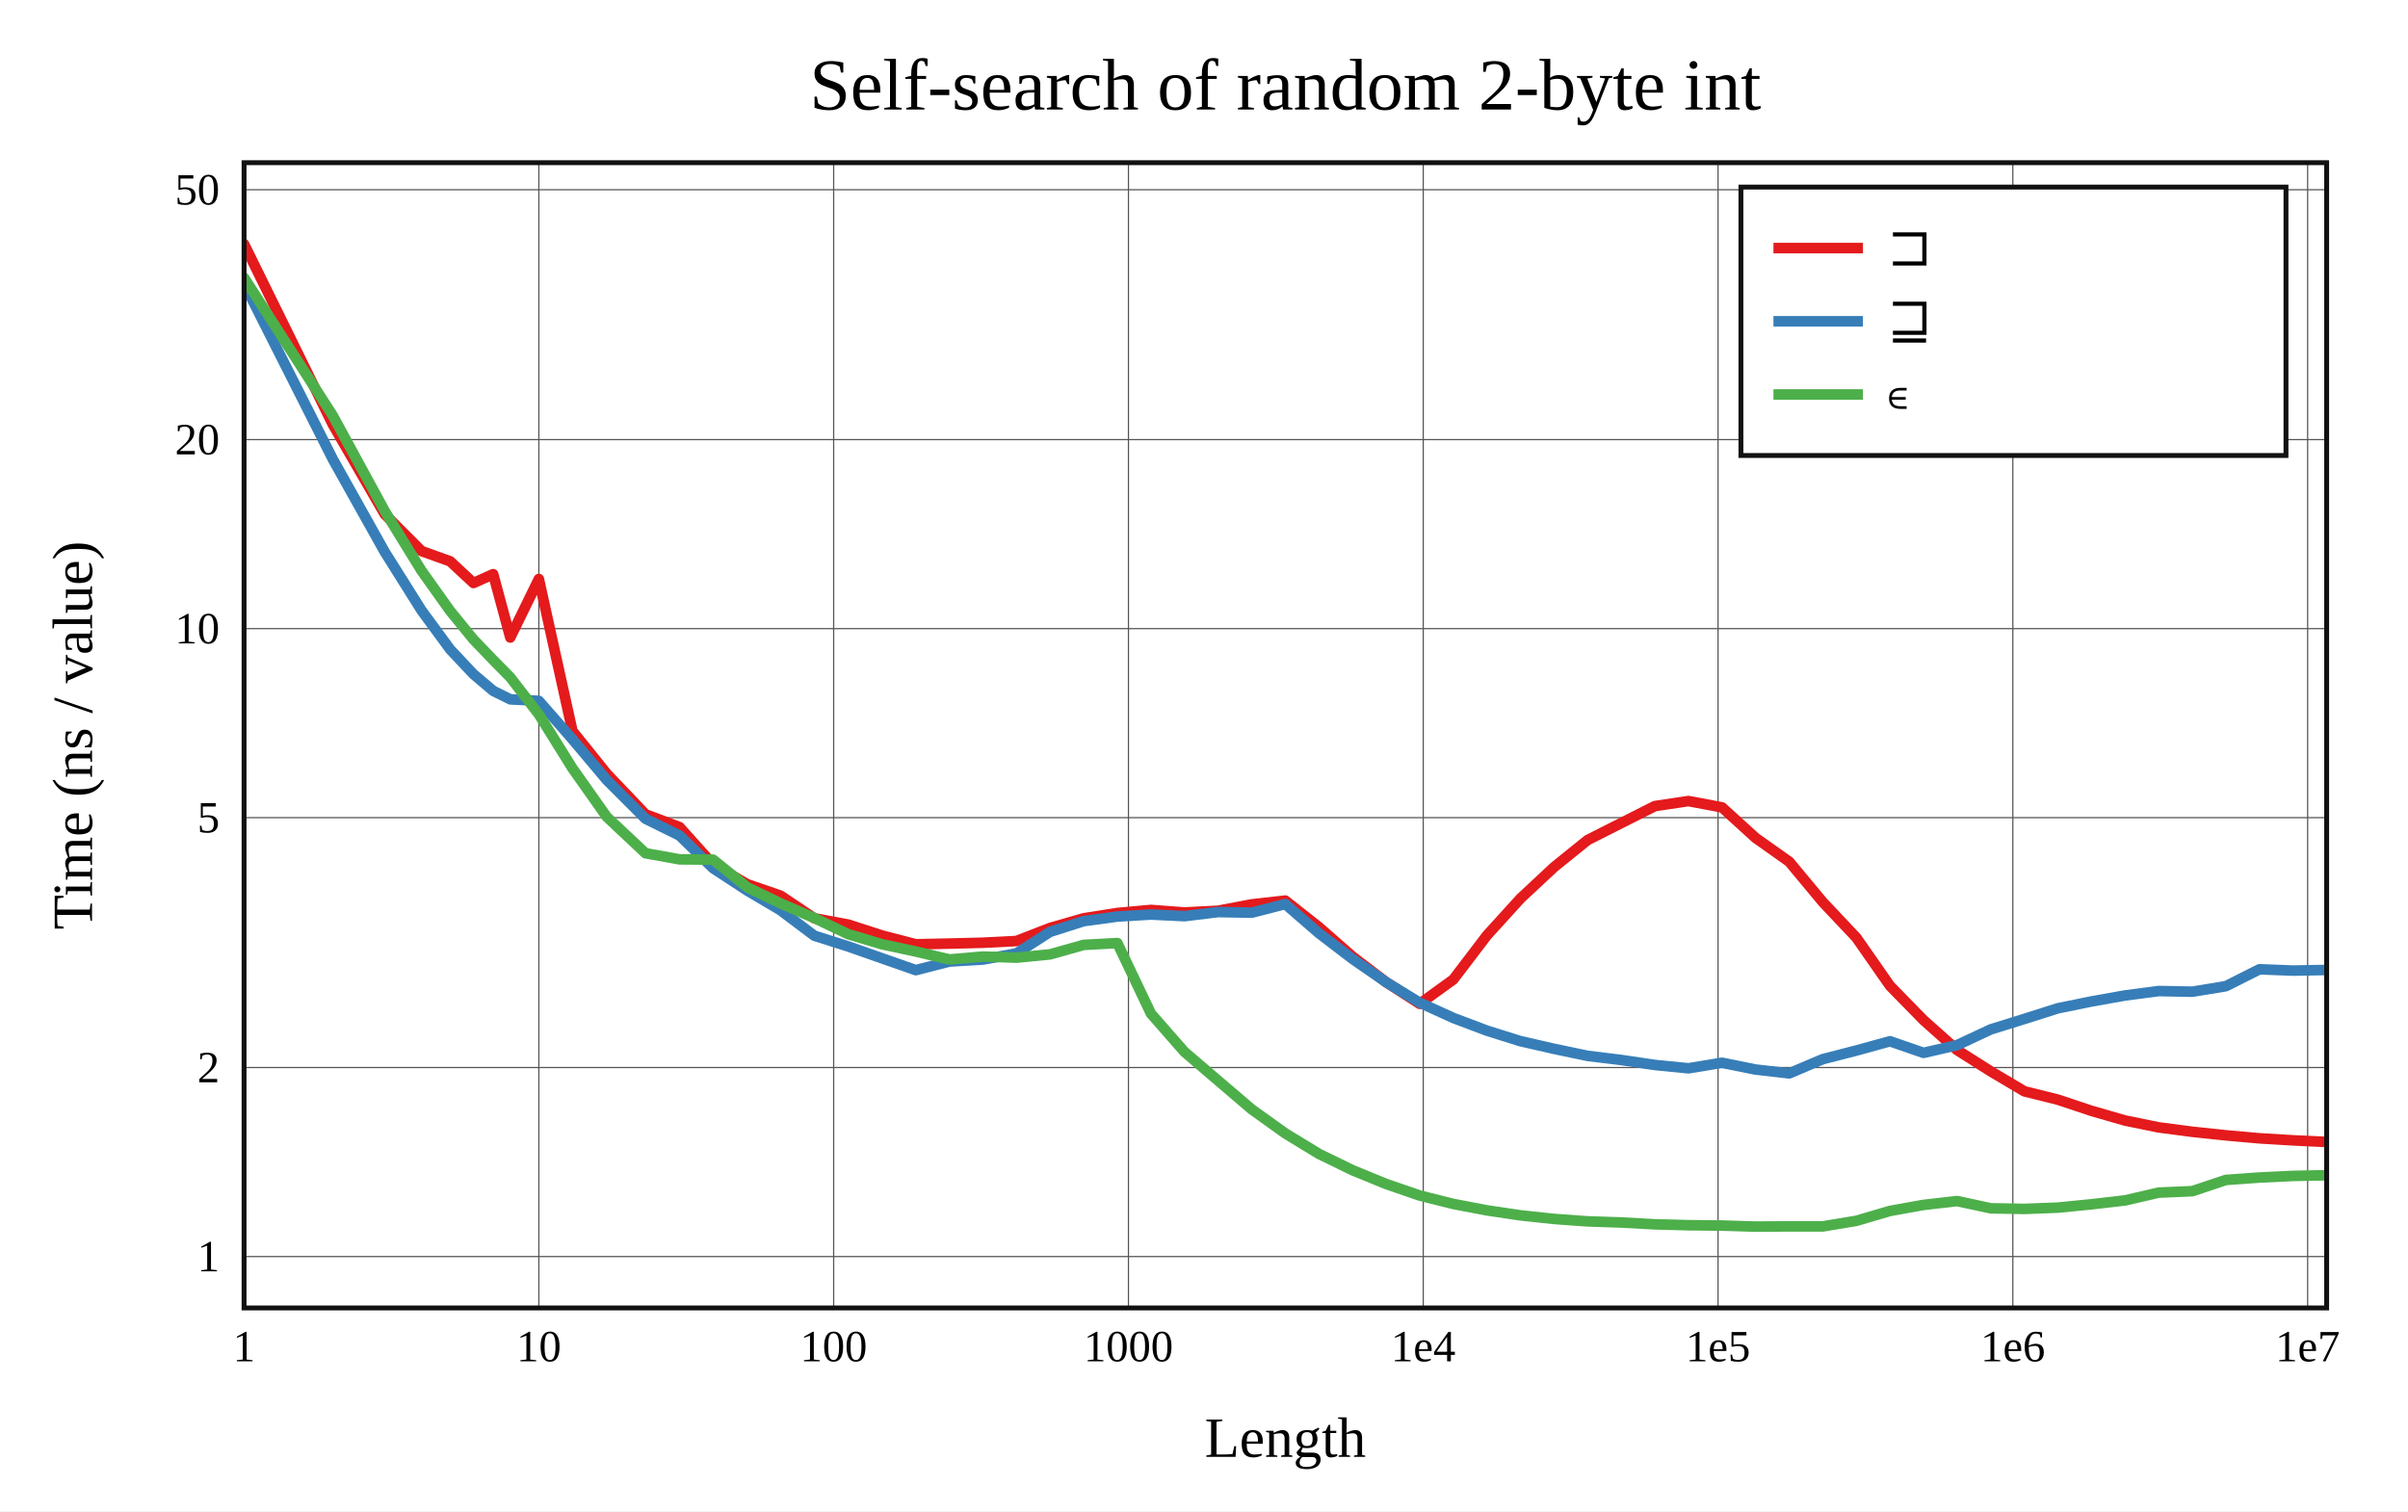
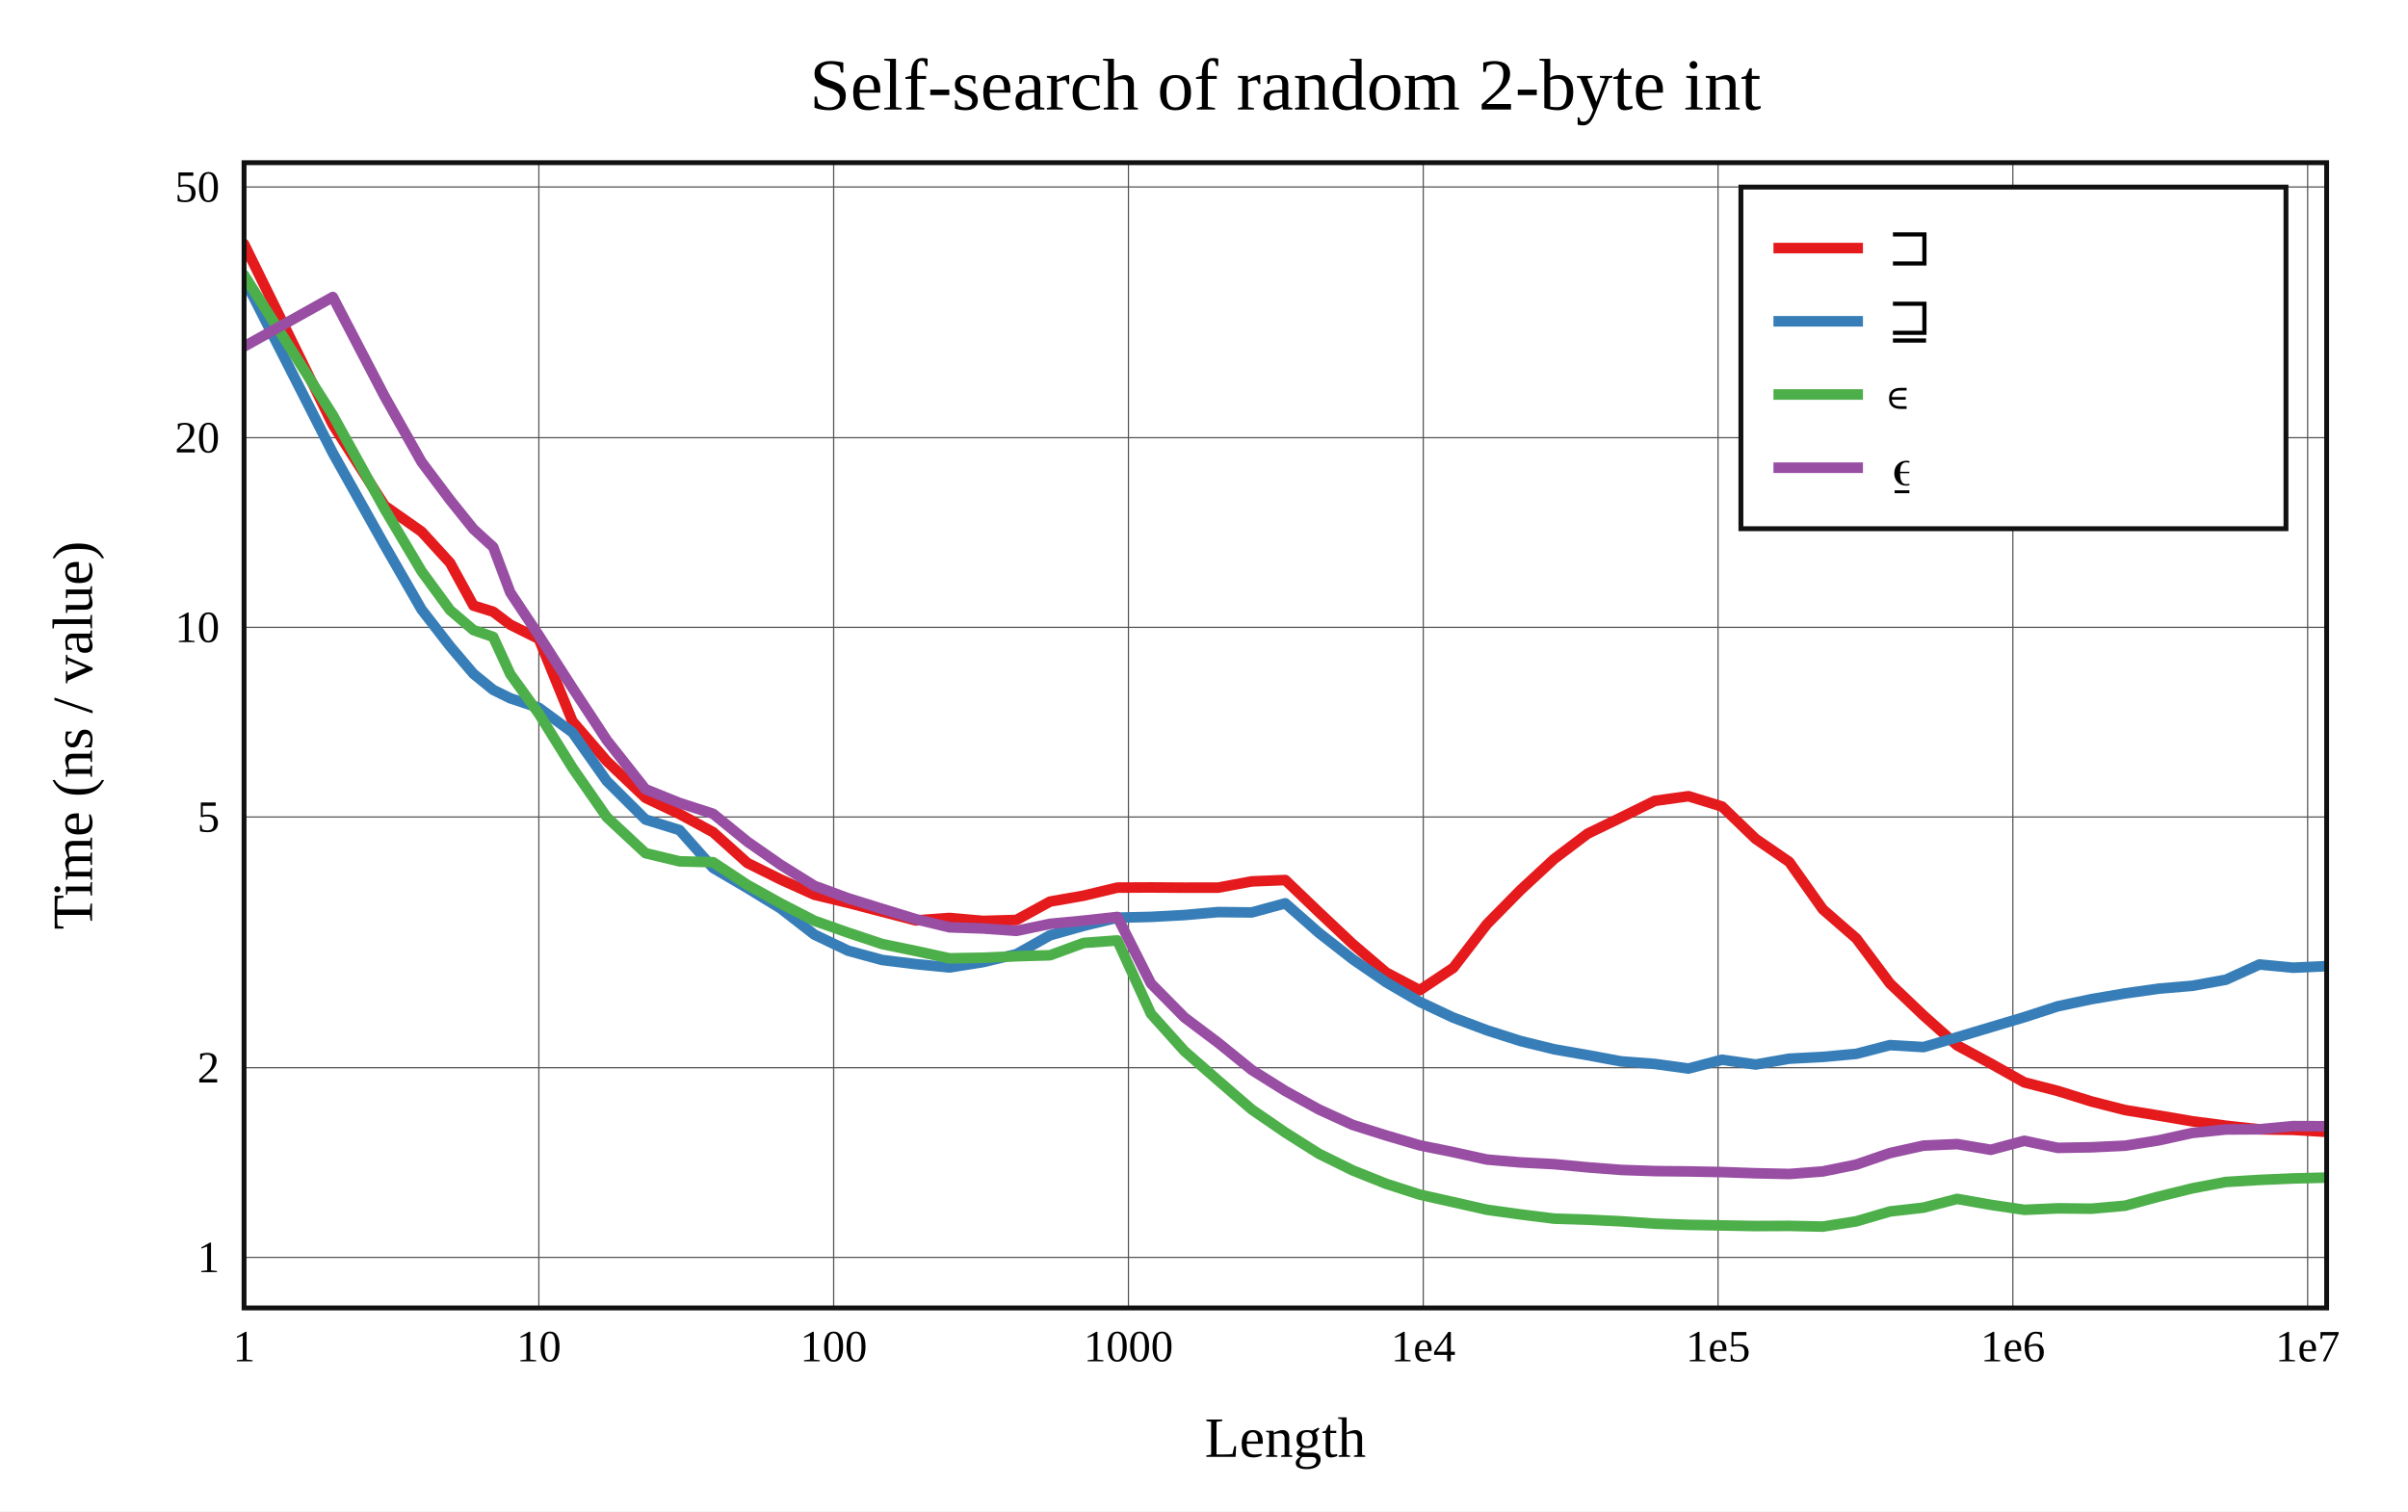
<svg xmlns="http://www.w3.org/2000/svg" viewBox="-60 -40 592 371.6" height="557.4" width="888">
  <g stroke-width="2.6" font-size="14px" text-anchor="middle">
    <defs>
      <clipPath id="clip">
        <rect x="0" y="0" width="512" height="281.6" />
      </clipPath>
    </defs>
    <rect fill="white" x="-60" y="-40" width="592" height="371.6" />
    <text dy="0.33em" font-size="18px" x="256" y="-19">Self-search of random 2-byte int</text>
    <text dy="0.33em" x="256" y="313.6">Length</text>
    <text dy="0.33em" transform="rotate(-90)" x="-140.8" y="-42">Time (ns / value)</text>
    <g stroke-width="0.3" stroke="#555">
      <path d="M72.475 0v281.6" />
      <path d="M144.95 0v281.6" />
      <path d="M217.426 0v281.6" />
      <path d="M289.901 0v281.6" />
      <path d="M362.376 0v281.6" />
      <path d="M434.851 0v281.6" />
      <path d="M507.326 0v281.6" />
-       <path d="M0 268.966h512" />
-       <path d="M0 222.488h512" />
-       <path d="M0 161.048h512" />
-       <path d="M0 114.57h512" />
-       <path d="M0 68.092h512" />
-       <path d="M0 6.652h512" />
+       <path d="M0 269.167h512" />
+       <path d="M0 222.533h512" />
+       <path d="M0 160.886h512" />
+       <path d="M0 114.253h512" />
+       <path d="M0 67.619h512" />
+       <path d="M0 5.972h512" />
    </g>
    <g font-size="11px">
      <text dy="0.33em" x="0" y="291.1">1</text>
      <text dy="0.33em" x="72.475" y="291.1">10</text>
      <text dy="0.33em" x="144.95" y="291.1">100</text>
      <text dy="0.33em" x="217.426" y="291.1">1000</text>
      <text dy="0.33em" x="289.901" y="291.1">1e4</text>
      <text dy="0.33em" x="362.376" y="291.1">1e5</text>
      <text dy="0.33em" x="434.851" y="291.1">1e6</text>
      <text dy="0.33em" x="507.326" y="291.1">1e7</text>
      <g text-anchor="end">
-         <text dy="0.33em" x="-6" y="268.966">1</text>
-         <text dy="0.33em" x="-6" y="222.488">2</text>
-         <text dy="0.33em" x="-6" y="161.048">5</text>
-         <text dy="0.33em" x="-6" y="114.57">10</text>
-         <text dy="0.33em" x="-6" y="68.092">20</text>
-         <text dy="0.33em" x="-6" y="6.652">50</text>
+         <text dy="0.33em" x="-6" y="269.167">1</text>
+         <text dy="0.33em" x="-6" y="222.533">2</text>
+         <text dy="0.33em" x="-6" y="160.886">5</text>
+         <text dy="0.33em" x="-6" y="114.253">10</text>
+         <text dy="0.33em" x="-6" y="67.619">20</text>
+         <text dy="0.33em" x="-6" y="5.972">50</text>
      </g>
    </g>
    <g clip-path="url(#clip)" fill="none" stroke-linecap="round" stroke-linejoin="round">
-       <path stroke="#e41a1c" d="M0 20L21.817 64.373L34.579 86.424L43.634 95.499L50.658 98.013L56.397 103.35L61.249 101.18L65.452 116.752L72.475 102.369L80.733 139.745L89.177 150.249L98.691 160.229L107.055 163.367L115.313 172.568L123.756 177.43L131.872 180.215L140.203 185.788L148.517 187.337L156.862 190.03L165.153 192.186L173.411 192.01L181.659 191.799L189.895 191.379L198.147 188.174L206.423 185.796L214.698 184.493L222.954 183.741L231.22 184.36L239.478 183.938L247.73 182.37L255.991 181.444L264.252 187.959L272.515 195.2L280.77 201.494L289.029 206.823L297.29 200.845L305.548 190.012L313.806 180.919L322.064 173.206L330.322 166.549L338.58 162.375L346.838 158.206L355.097 156.969L363.355 158.519L371.613 166.032L379.871 171.879L388.129 181.808L396.387 190.561L404.645 202.401L412.903 210.839L421.161 218.204L429.419 223.427L437.677 228.334L445.935 230.39L454.194 233.145L462.452 235.522L470.71 237.208L478.968 238.287L487.226 239.162L495.484 239.895L503.742 240.393L512 240.79" />
-       <path stroke="#377eb8" d="M0 29.703L21.817 72.902L34.579 95.696L43.634 110.099L50.658 119.66L56.397 125.764L61.249 129.874L65.452 131.957L72.475 132.332L80.733 141.771L89.177 151.797L98.691 161.311L107.055 165.441L115.313 173.483L123.756 179.01L131.872 183.805L140.203 190.079L148.517 192.712L156.862 195.64L165.153 198.54L173.411 196.424L181.659 195.937L189.895 194.421L198.147 189.133L206.423 186.494L214.698 185.362L222.954 184.868L231.22 185.267L239.478 184.257L247.73 184.411L255.991 182.294L264.252 189.464L272.515 195.779L280.77 201.496L289.029 206.541L297.29 210.299L305.548 213.417L313.806 216.009L322.064 217.893L330.322 219.622L338.58 220.632L346.838 221.86L355.097 222.677L363.355 221.315L371.613 222.985L379.871 223.926L388.129 220.429L396.387 218.306L404.645 216.031L412.903 218.884L421.161 216.975L429.419 213.111L437.677 210.54L445.935 207.92L454.194 206.238L462.452 204.767L470.71 203.684L478.968 203.844L487.226 202.488L495.484 198.333L503.742 198.652L512 198.497" />
-       <path stroke="#4daf4a" d="M0 28.277L21.817 62.204L34.579 85.647L43.634 100.338L50.658 110.193L56.397 117.231L61.249 122.281L65.452 126.552L72.475 135.655L80.733 148.913L89.177 160.855L98.691 169.794L107.055 171.299L115.313 171.371L123.756 178.199L131.872 182.112L140.203 185.734L148.517 189.695L156.862 192.18L165.153 193.962L173.411 195.912L181.659 195.203L189.895 195.473L198.147 194.663L206.423 192.334L214.698 191.886L222.954 209.226L231.22 218.657L239.478 225.716L247.73 232.765L255.991 238.685L264.252 243.715L272.515 247.74L280.77 251.117L289.029 253.963L297.29 256.031L305.548 257.607L313.806 258.834L322.064 259.719L330.322 260.314L338.58 260.589L346.838 261.039L355.097 261.261L363.355 261.348L371.613 261.6L379.871 261.548L388.129 261.549L396.387 260.181L404.645 257.747L412.903 256.266L421.161 255.324L429.419 257.103L437.677 257.248L445.935 256.933L454.194 256.113L462.452 255.158L470.71 253.244L478.968 252.892L487.226 250.128L495.484 249.532L503.742 249.136L512 248.976" />
+       <path stroke="#e41a1c" d="M0 20L21.817 64.407L34.579 84.365L43.634 90.723L50.658 98.411L56.397 108.904L61.249 110.419L65.452 113.598L72.475 117.089L80.733 137.355L89.177 147.15L98.691 156.177L107.055 160.144L115.313 164.623L123.756 172.202L131.872 176.223L140.203 179.995L148.517 181.992L156.862 184.157L165.153 186.314L173.411 185.714L181.659 186.436L189.895 186.202L198.147 181.681L206.423 180.231L214.698 178.25L222.954 178.212L231.22 178.265L239.478 178.256L247.73 176.719L255.991 176.387L264.252 184.298L272.515 192.077L280.77 199.124L289.029 203.476L297.29 197.979L305.548 187.245L313.806 178.86L322.064 171.22L330.322 164.985L338.58 160.986L346.838 156.917L355.097 155.774L363.355 158.307L371.613 166.26L379.871 171.929L388.129 183.584L396.387 190.769L404.645 201.83L412.903 209.701L421.161 217.051L429.419 221.507L437.677 226.141L445.935 228.253L454.194 230.841L462.452 232.947L470.71 234.298L478.968 235.704L487.226 236.796L495.484 237.689L503.742 237.811L512 238.304" />
+       <path stroke="#377eb8" d="M0 28.478L21.817 71.384L34.579 94.133L43.634 109.86L50.658 118.922L56.397 125.678L61.249 129.624L65.452 131.697L72.475 134.025L80.733 140.092L89.177 152.046L98.691 161.508L107.055 164.098L115.313 173.413L123.756 178.372L131.872 183.333L140.203 189.799L148.517 193.767L156.862 196.042L165.153 197.064L173.411 197.88L181.659 196.57L189.895 194.607L198.147 189.969L206.423 187.642L214.698 185.644L222.954 185.446L231.22 184.991L239.478 184.265L247.73 184.355L255.991 182.108L264.252 189.376L272.515 195.83L280.77 201.519L289.029 206.332L297.29 210.223L305.548 213.327L313.806 215.969L322.064 217.993L330.322 219.442L338.58 220.977L346.838 221.607L355.097 222.742L363.355 220.572L371.613 221.751L379.871 220.313L388.129 219.878L396.387 219.12L404.645 216.979L412.903 217.465L421.161 215.054L429.419 212.573L437.677 210.104L445.935 207.423L454.194 205.671L462.452 204.266L470.71 203.098L478.968 202.39L487.226 200.901L495.484 197.149L503.742 197.944L512 197.561" />
+       <path stroke="#4daf4a" d="M0 27.628L21.817 62.075L34.579 85.206L43.634 100.45L50.658 110.035L56.397 114.932L61.249 116.607L65.452 125.754L72.475 135.496L80.733 148.78L89.177 160.923L98.691 169.781L107.055 171.789L115.313 172.002L123.756 177.585L131.872 182.104L140.203 186.395L148.517 189.334L156.862 192.118L165.153 193.829L173.411 195.637L181.659 195.492L189.895 195.12L198.147 194.885L206.423 191.853L214.698 191.238L222.954 209.263L231.22 218.469L239.478 225.676L247.73 232.798L255.991 238.474L264.252 243.688L272.515 247.761L280.77 251.067L289.029 253.73L297.29 255.589L305.548 257.456L313.806 258.606L322.064 259.64L330.322 259.898L338.58 260.301L346.838 260.879L355.097 261.167L363.355 261.314L371.613 261.466L379.871 261.423L388.129 261.6L396.387 260.296L404.645 257.878L412.903 256.936L421.161 254.789L429.419 256.246L437.677 257.474L445.935 257.109L454.194 257.197L462.452 256.463L470.71 254.228L478.968 252.198L487.226 250.625L495.484 250.121L503.742 249.764L512 249.551" />
+       <path stroke="#984ea3" d="M0 45.207L21.817 33.029L34.579 57.516L43.634 73.586L50.658 82.941L56.397 90.088L61.249 94.513L65.452 105.694L72.475 116.242L80.733 129.136L89.177 141.988L98.691 154.056L107.055 157.437L115.313 160.098L123.756 166.959L131.872 172.613L140.203 177.803L148.517 180.871L156.862 183.472L165.153 186.008L173.411 188.01L181.659 188.297L189.895 188.884L198.147 187.156L206.423 186.368L214.698 185.466L222.954 201.819L231.22 210.192L239.478 216.393L247.73 223.078L255.991 228.254L264.252 232.804L272.515 236.58L280.77 239.187L289.029 241.617L297.29 243.291L305.548 245.116L313.806 245.819L322.064 246.244L330.322 247.03L338.58 247.667L346.838 247.952L355.097 248.033L363.355 248.192L371.613 248.486L379.871 248.665L388.129 248.036L396.387 246.353L404.645 243.516L412.903 241.685L421.161 241.313L429.419 242.717L437.677 240.504L445.935 242.246L454.194 242.099L462.452 241.708L470.71 240.397L478.968 238.577L487.226 237.723L495.484 237.672L503.742 236.891L512 236.923" />
    </g>
    <rect stroke-width="1.2" stroke="#111" fill="none" x="0" y="0" width="512" height="281.6" />
    <g transform="translate(368,6)" text-anchor="start" font-size="13px">
-       <rect stroke-width="1.2" stroke="#111" fill="white" x="0" y="0" width="134" height="66" />
+       <rect stroke-width="1.2" stroke="#111" fill="white" x="0" y="0" width="134" height="84" />
      <path stroke="#e41a1c" d="M8 15h22" />
      <path stroke="#377eb8" d="M8 33h22" />
      <path stroke="#4daf4a" d="M8 51h22" />
+       <path stroke="#984ea3" d="M8 69h22" />
      <text dy="0.33em" x="36" y="15">⊐</text>
      <text dy="0.33em" x="36" y="33">⊒</text>
      <text dy="0.33em" x="36" y="51">∊</text>
+       <text dy="0.33em" x="36" y="69">⍷</text>
    </g>
  </g>
</svg>
